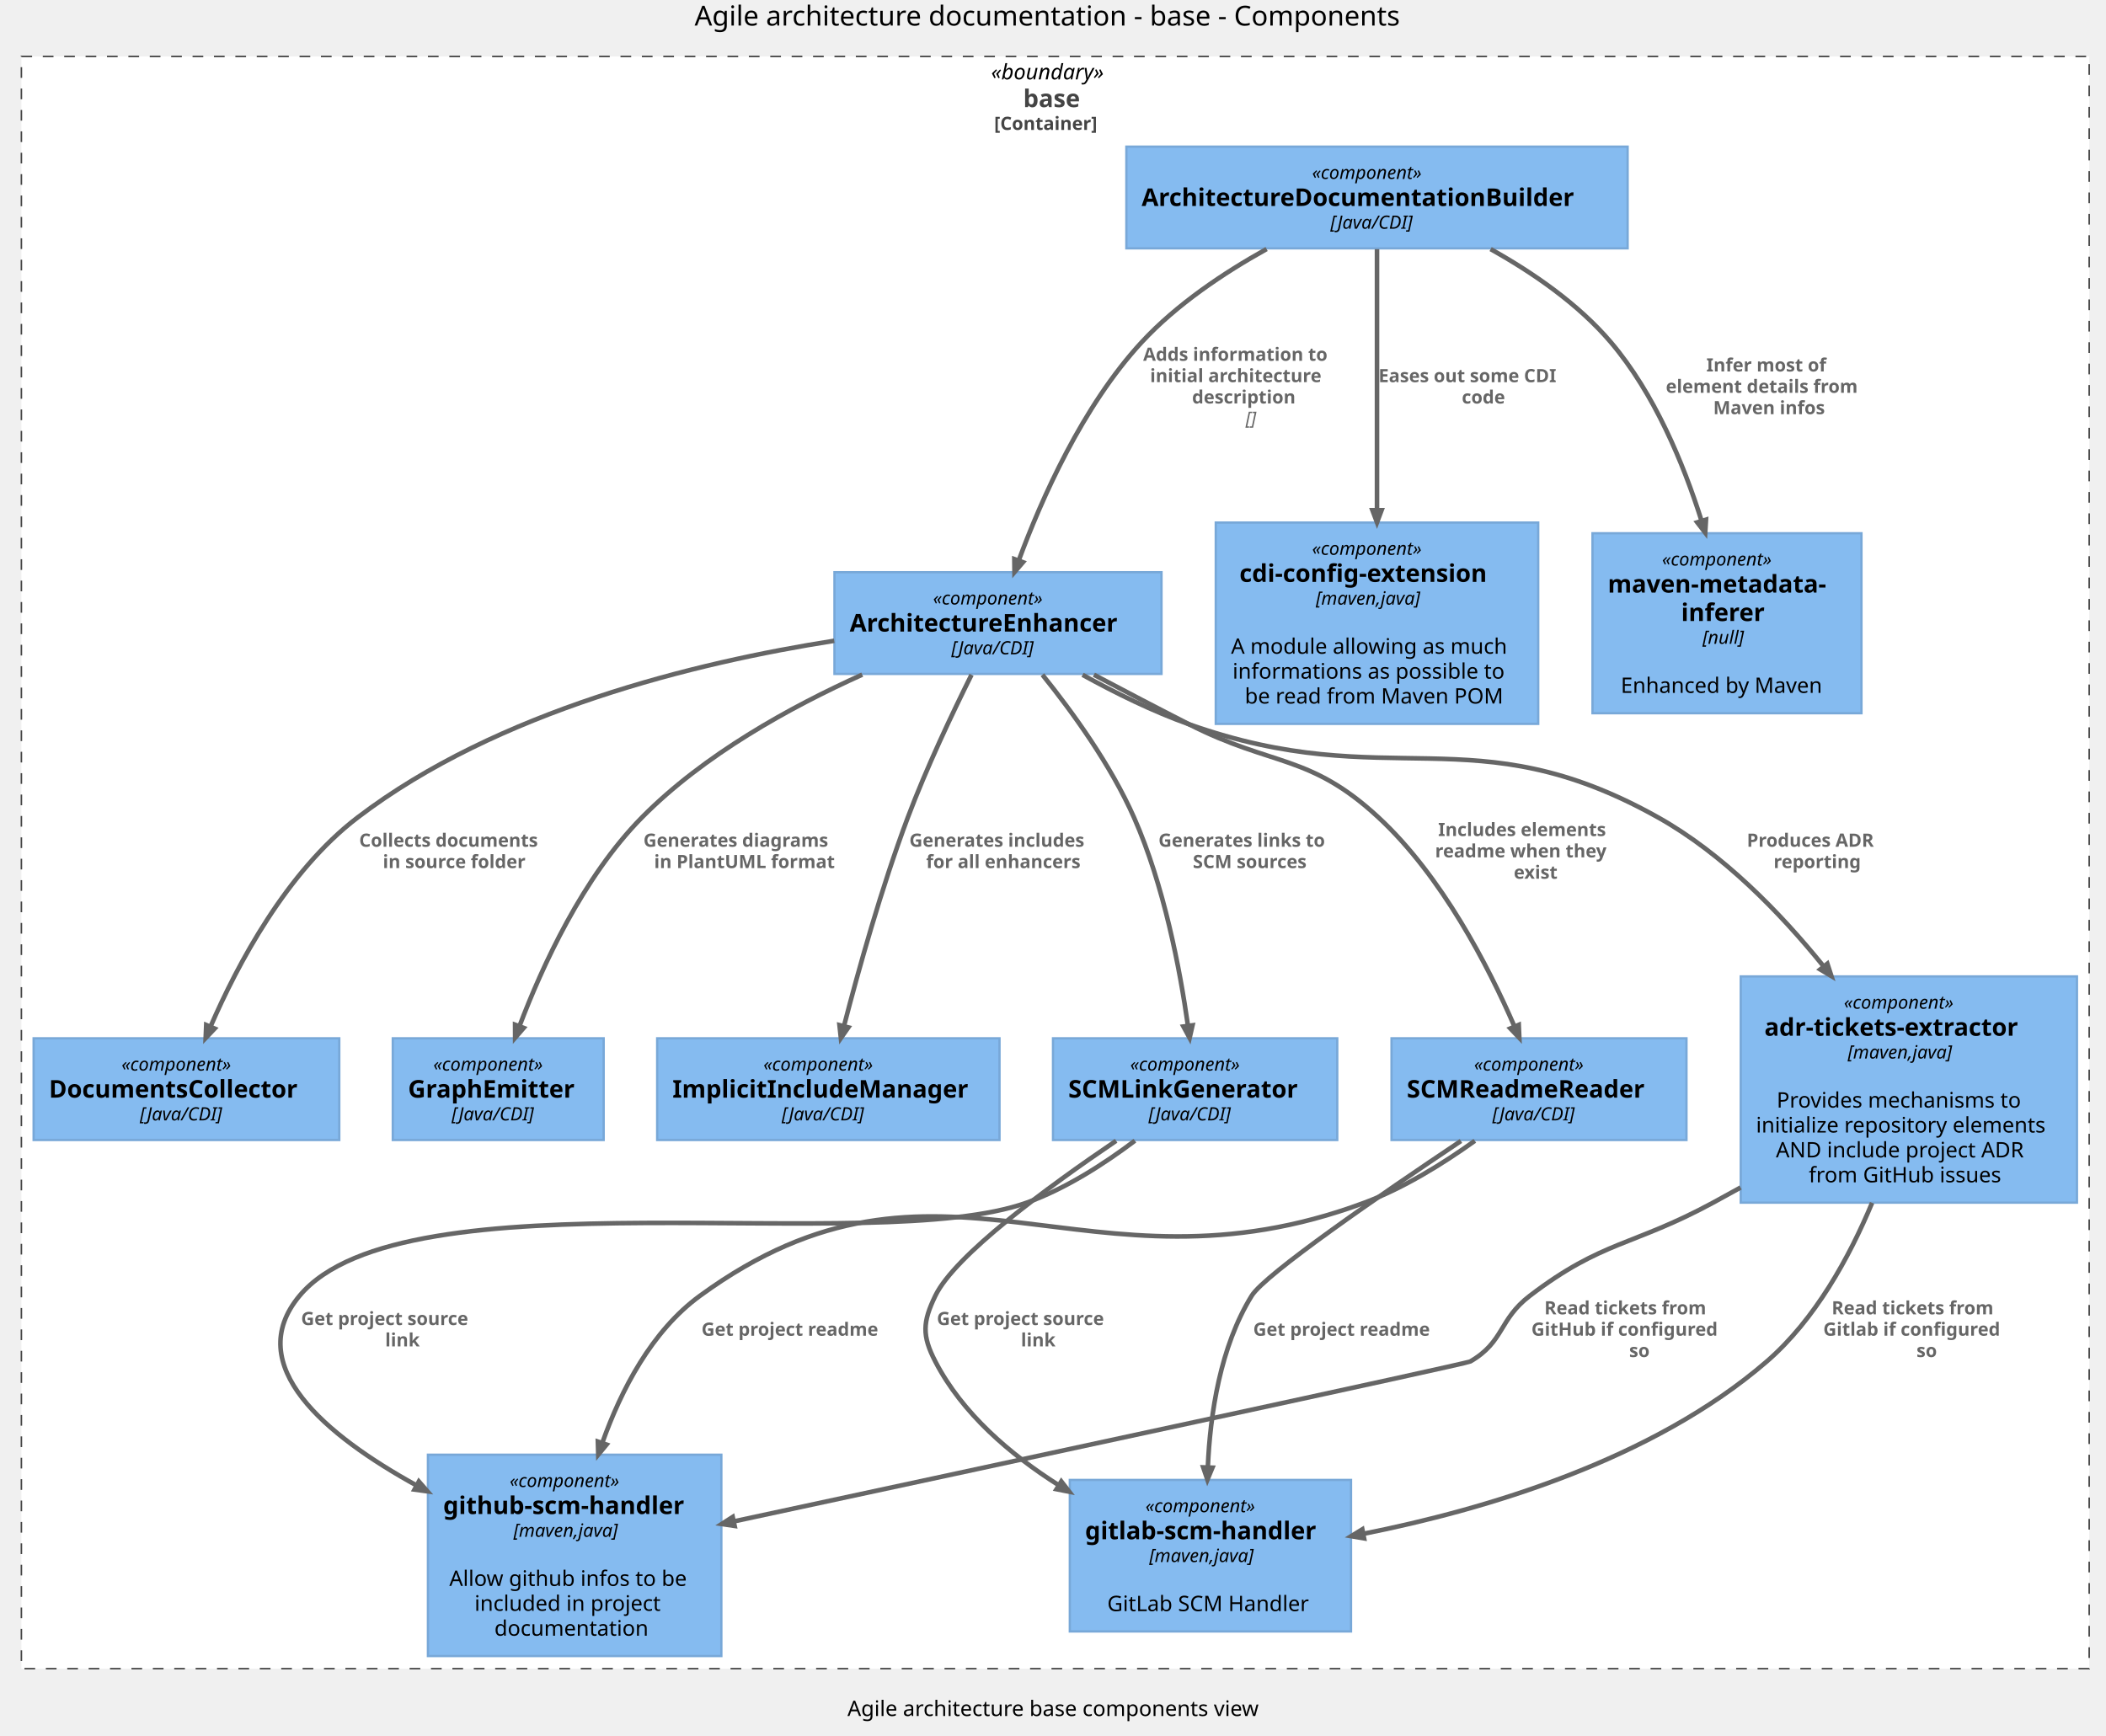
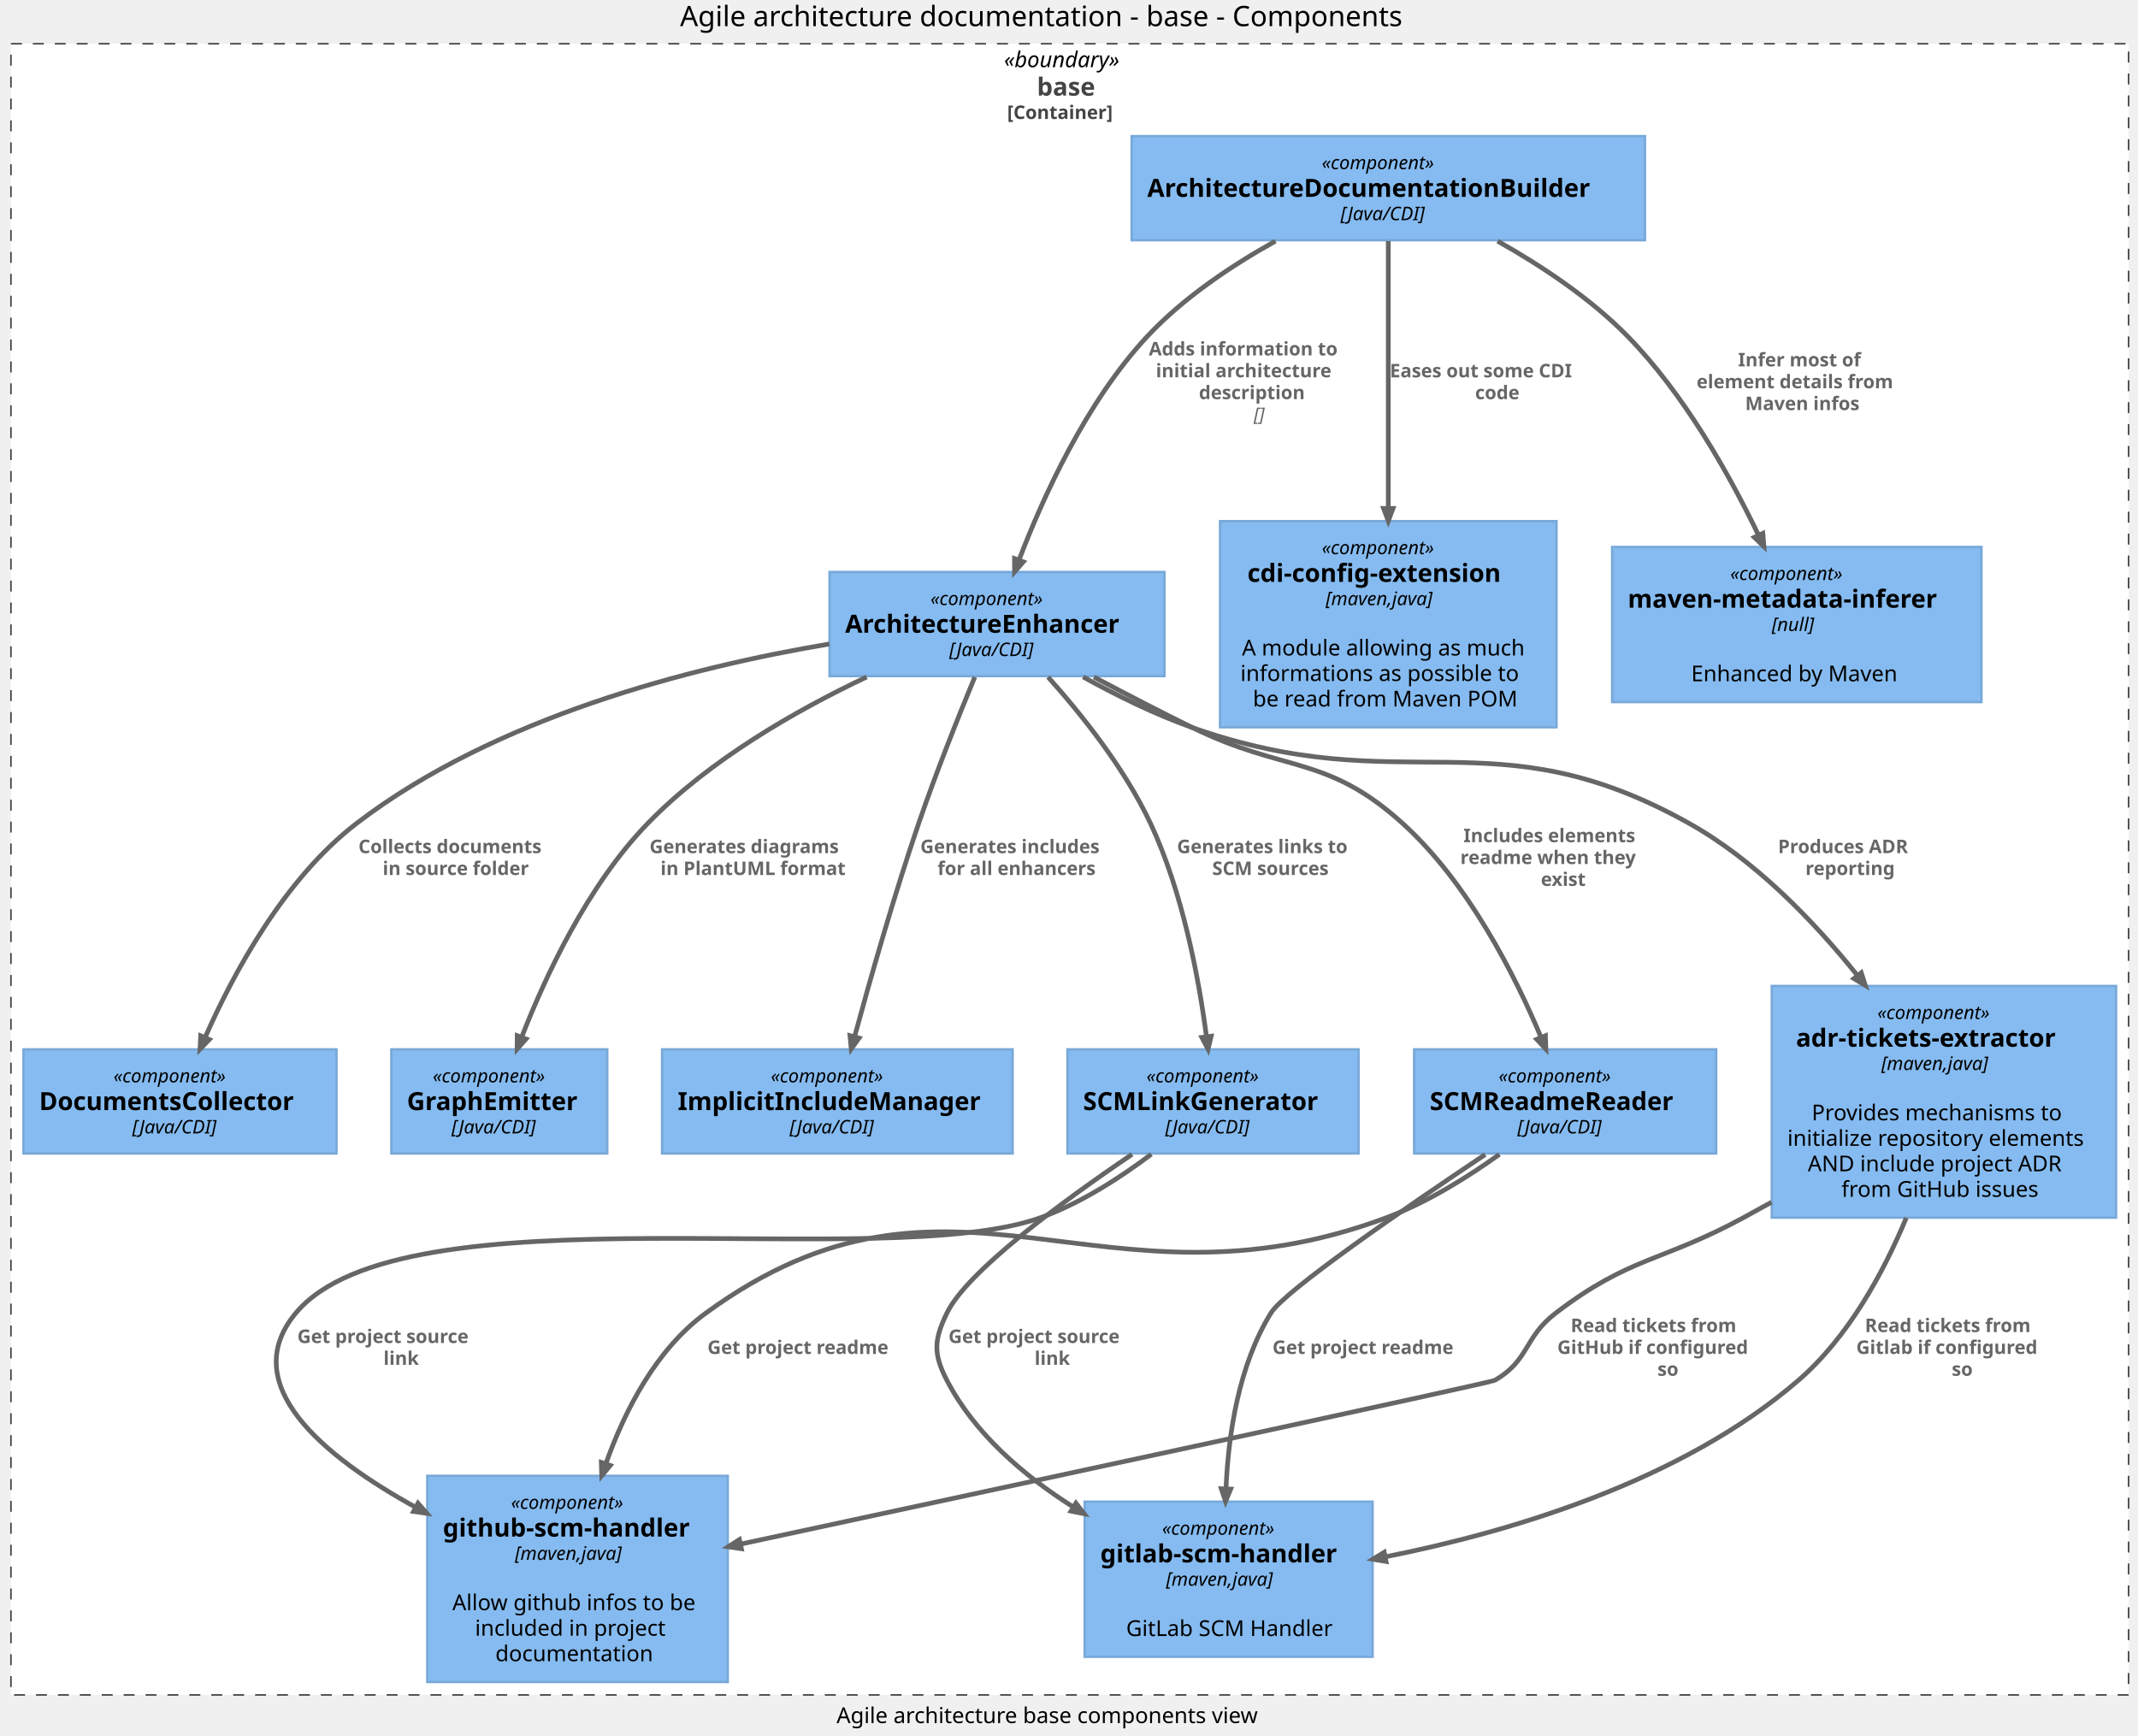
- <svg xmlns="http://www.w3.org/2000/svg" contentScriptType="application/ecmascript" contentStyleType="text/css" height="1136px" preserveAspectRatio="none" style="width:1378px;height:1136px;" version="1.1" viewBox="0 0 1378 1136" width="1378px" zoomAndPan="magnify">
+ <svg xmlns="http://www.w3.org/2000/svg" contentScriptType="application/ecmascript" contentStyleType="text/css" height="1109px" preserveAspectRatio="none" style="width:1366px;height:1109px;" version="1.1" viewBox="0 0 1366 1109" width="1366px" zoomAndPan="magnify">
  <defs>
-     <style type="text/css">
-       path:hover { stroke: #ADFF2F !important;}
-     </style>
+     <style type="text/css">path:hover { stroke: #ADFF2F !important;}</style>
  </defs>
  <g>
-     <text fill="#000000" font-family="sans-serif" font-size="18" lengthAdjust="spacingAndGlyphs" textLength="484" x="454.5" y="16.708">
-       Agile architecture documentation - base - Components
-     </text>
-     <rect fill="#FFFFFF" height="1055" style="stroke: #444444; stroke-width: 1.0; stroke-dasharray: 7.0,7.0;" width="1353" x="14" y="36.953" />
-     <text fill="#000000" font-family="sans-serif" font-size="14" font-style="italic" lengthAdjust="spacingAndGlyphs" textLength="84" x="648.5" y="51.948">
-       «boundary»
-     </text>
-     <text fill="#444444" font-family="sans-serif" font-size="16" font-weight="bold" lengthAdjust="spacingAndGlyphs" textLength="42" x="669.5" y="70.102">
-       base
-     </text>
-     <text fill="#444444" font-family="sans-serif" font-size="12" font-weight="bold" lengthAdjust="spacingAndGlyphs" textLength="80" x="650.5" y="85.014">
-       [Container]
-     </text>
-     <rect fill="#85BBF0" height="66.562" style="stroke: #78A8D8; stroke-width: 1.5;" width="328" x="737" y="95.953" />
-     <text fill="#000000" font-family="sans-serif" font-size="12" font-style="italic" lengthAdjust="spacingAndGlyphs" textLength="85" x="858.5" y="117.092">
-       «component»
-     </text>
-     <text fill="#000000" font-family="sans-serif" font-size="16" font-weight="bold" lengthAdjust="spacingAndGlyphs" textLength="308" x="747" y="134.773">
-       ArchitectureDocumentationBuilder
-     </text>
-     <text fill="#000000" font-family="sans-serif" font-size="12" font-style="italic" lengthAdjust="spacingAndGlyphs" textLength="61" x="870.5" y="149.685">
-       [Java/CDI]
-     </text>
-     <rect fill="#85BBF0" height="66.562" style="stroke: #78A8D8; stroke-width: 1.5;" width="214" x="546" y="374.453" />
-     <text fill="#000000" font-family="sans-serif" font-size="12" font-style="italic" lengthAdjust="spacingAndGlyphs" textLength="85" x="610.5" y="395.592">
-       «component»
-     </text>
-     <text fill="#000000" font-family="sans-serif" font-size="16" font-weight="bold" lengthAdjust="spacingAndGlyphs" textLength="194" x="556" y="413.273">
-       ArchitectureEnhancer
-     </text>
-     <text fill="#000000" font-family="sans-serif" font-size="12" font-style="italic" lengthAdjust="spacingAndGlyphs" textLength="61" x="622.5" y="428.185">
-       [Java/CDI]
-     </text>
-     <rect fill="#85BBF0" height="66.562" style="stroke: #78A8D8; stroke-width: 1.5;" width="200" x="22" y="679.453" />
-     <text fill="#000000" font-family="sans-serif" font-size="12" font-style="italic" lengthAdjust="spacingAndGlyphs" textLength="85" x="79.5" y="700.592">
-       «component»
-     </text>
-     <text fill="#000000" font-family="sans-serif" font-size="16" font-weight="bold" lengthAdjust="spacingAndGlyphs" textLength="180" x="32" y="718.273">
-       DocumentsCollector
-     </text>
-     <text fill="#000000" font-family="sans-serif" font-size="12" font-style="italic" lengthAdjust="spacingAndGlyphs" textLength="61" x="91.5" y="733.186">
-       [Java/CDI]
-     </text>
-     <rect fill="#85BBF0" height="66.562" style="stroke: #78A8D8; stroke-width: 1.5;" width="138" x="257" y="679.453" />
-     <text fill="#000000" font-family="sans-serif" font-size="12" font-style="italic" lengthAdjust="spacingAndGlyphs" textLength="85" x="283.5" y="700.592">
-       «component»
-     </text>
-     <text fill="#000000" font-family="sans-serif" font-size="16" font-weight="bold" lengthAdjust="spacingAndGlyphs" textLength="118" x="267" y="718.273">
-       GraphEmitter
-     </text>
-     <text fill="#000000" font-family="sans-serif" font-size="12" font-style="italic" lengthAdjust="spacingAndGlyphs" textLength="61" x="295.5" y="733.186">
-       [Java/CDI]
-     </text>
-     <rect fill="#85BBF0" height="66.562" style="stroke: #78A8D8; stroke-width: 1.5;" width="224" x="430" y="679.453" />
-     <text fill="#000000" font-family="sans-serif" font-size="12" font-style="italic" lengthAdjust="spacingAndGlyphs" textLength="85" x="499.5" y="700.592">
-       «component»
-     </text>
-     <text fill="#000000" font-family="sans-serif" font-size="16" font-weight="bold" lengthAdjust="spacingAndGlyphs" textLength="204" x="440" y="718.273">
-       ImplicitIncludeManager
-     </text>
-     <text fill="#000000" font-family="sans-serif" font-size="12" font-style="italic" lengthAdjust="spacingAndGlyphs" textLength="61" x="511.5" y="733.186">
-       [Java/CDI]
-     </text>
-     <rect fill="#85BBF0" height="66.562" style="stroke: #78A8D8; stroke-width: 1.5;" width="186" x="689" y="679.453" />
-     <text fill="#000000" font-family="sans-serif" font-size="12" font-style="italic" lengthAdjust="spacingAndGlyphs" textLength="85" x="739.5" y="700.592">
-       «component»
-     </text>
-     <text fill="#000000" font-family="sans-serif" font-size="16" font-weight="bold" lengthAdjust="spacingAndGlyphs" textLength="166" x="699" y="718.273">
-       SCMLinkGenerator
-     </text>
-     <text fill="#000000" font-family="sans-serif" font-size="12" font-style="italic" lengthAdjust="spacingAndGlyphs" textLength="61" x="751.5" y="733.186">
-       [Java/CDI]
-     </text>
-     <rect fill="#85BBF0" height="66.562" style="stroke: #78A8D8; stroke-width: 1.5;" width="193" x="910.5" y="679.453" />
-     <text fill="#000000" font-family="sans-serif" font-size="12" font-style="italic" lengthAdjust="spacingAndGlyphs" textLength="85" x="964.5" y="700.592">
-       «component»
-     </text>
-     <text fill="#000000" font-family="sans-serif" font-size="16" font-weight="bold" lengthAdjust="spacingAndGlyphs" textLength="173" x="920.5" y="718.273">
-       SCMReadmeReader
-     </text>
-     <text fill="#000000" font-family="sans-serif" font-size="12" font-style="italic" lengthAdjust="spacingAndGlyphs" textLength="61" x="976.5" y="733.186">
-       [Java/CDI]
-     </text>
-     <rect fill="#85BBF0" height="148.047" style="stroke: #78A8D8; stroke-width: 1.5;" width="220" x="1139" y="638.953" />
-     <text fill="#000000" font-family="sans-serif" font-size="12" font-style="italic" lengthAdjust="spacingAndGlyphs" textLength="85" x="1206.5" y="660.092">
-       «component»
-     </text>
-     <text fill="#000000" font-family="sans-serif" font-size="16" font-weight="bold" lengthAdjust="spacingAndGlyphs" textLength="189" x="1154.5" y="677.773">
-       adr-tickets-extractor
-     </text>
-     <text fill="#000000" font-family="sans-serif" font-size="12" font-style="italic" lengthAdjust="spacingAndGlyphs" textLength="80" x="1209" y="692.686">
-       [maven,java]
-     </text>
-     <text fill="#000000" font-family="sans-serif" font-size="14" lengthAdjust="spacingAndGlyphs" textLength="0" x="1251" y="708.511" />
-     <text fill="#000000" font-family="sans-serif" font-size="14" lengthAdjust="spacingAndGlyphs" textLength="169" x="1162.5" y="724.808">
-       Provides mechanisms to
-     </text>
-     <text fill="#000000" font-family="sans-serif" font-size="14" lengthAdjust="spacingAndGlyphs" textLength="196" x="1149" y="741.105">
-       initialize repository elements
-     </text>
-     <text fill="#000000" font-family="sans-serif" font-size="14" lengthAdjust="spacingAndGlyphs" textLength="170" x="1162" y="757.401">
-       AND include project ADR
-     </text>
-     <text fill="#000000" font-family="sans-serif" font-size="14" lengthAdjust="spacingAndGlyphs" textLength="131" x="1183.5" y="773.698">
-       from GitHub issues
-     </text>
-     <rect fill="#85BBF0" height="131.75" style="stroke: #78A8D8; stroke-width: 1.5;" width="211" x="795.5" y="341.953" />
-     <text fill="#000000" font-family="sans-serif" font-size="12" font-style="italic" lengthAdjust="spacingAndGlyphs" textLength="85" x="858.5" y="363.092">
-       «component»
-     </text>
-     <text fill="#000000" font-family="sans-serif" font-size="16" font-weight="bold" lengthAdjust="spacingAndGlyphs" textLength="180" x="811" y="380.773">
-       cdi-config-extension
-     </text>
-     <text fill="#000000" font-family="sans-serif" font-size="12" font-style="italic" lengthAdjust="spacingAndGlyphs" textLength="80" x="861" y="395.685">
-       [maven,java]
-     </text>
-     <text fill="#000000" font-family="sans-serif" font-size="14" lengthAdjust="spacingAndGlyphs" textLength="0" x="903" y="411.511" />
-     <text fill="#000000" font-family="sans-serif" font-size="14" lengthAdjust="spacingAndGlyphs" textLength="187" x="805.5" y="427.808">
-       A module allowing as much
-     </text>
-     <text fill="#000000" font-family="sans-serif" font-size="14" lengthAdjust="spacingAndGlyphs" textLength="185" x="806.5" y="444.104">
-       informations as possible to
-     </text>
-     <text fill="#000000" font-family="sans-serif" font-size="14" lengthAdjust="spacingAndGlyphs" textLength="173" x="814.5" y="460.401">
-       be read from Maven POM
-     </text>
-     <rect fill="#85BBF0" height="131.75" style="stroke: #78A8D8; stroke-width: 1.5;" width="192" x="280" y="951.953" />
-     <text fill="#000000" font-family="sans-serif" font-size="12" font-style="italic" lengthAdjust="spacingAndGlyphs" textLength="85" x="333.5" y="973.092">
-       «component»
-     </text>
-     <text fill="#000000" font-family="sans-serif" font-size="16" font-weight="bold" lengthAdjust="spacingAndGlyphs" textLength="172" x="290" y="990.773">
-       github-scm-handler
-     </text>
-     <text fill="#000000" font-family="sans-serif" font-size="12" font-style="italic" lengthAdjust="spacingAndGlyphs" textLength="80" x="336" y="1005.686">
-       [maven,java]
-     </text>
-     <text fill="#000000" font-family="sans-serif" font-size="14" lengthAdjust="spacingAndGlyphs" textLength="0" x="378" y="1021.511" />
-     <text fill="#000000" font-family="sans-serif" font-size="14" lengthAdjust="spacingAndGlyphs" textLength="160" x="294" y="1037.808">
-       Allow github infos to be
-     </text>
-     <text fill="#000000" font-family="sans-serif" font-size="14" lengthAdjust="spacingAndGlyphs" textLength="127" x="310.5" y="1054.104">
-       included in project
-     </text>
-     <text fill="#000000" font-family="sans-serif" font-size="14" lengthAdjust="spacingAndGlyphs" textLength="105" x="323.5" y="1070.401">
-       documentation
-     </text>
-     <rect fill="#85BBF0" height="99.156" style="stroke: #78A8D8; stroke-width: 1.5;" width="184" x="700" y="968.453" />
-     <text fill="#000000" font-family="sans-serif" font-size="12" font-style="italic" lengthAdjust="spacingAndGlyphs" textLength="85" x="749.5" y="989.592">
-       «component»
-     </text>
-     <text fill="#000000" font-family="sans-serif" font-size="16" font-weight="bold" lengthAdjust="spacingAndGlyphs" textLength="164" x="710" y="1007.273">
-       gitlab-scm-handler
-     </text>
-     <text fill="#000000" font-family="sans-serif" font-size="12" font-style="italic" lengthAdjust="spacingAndGlyphs" textLength="80" x="752" y="1022.186">
-       [maven,java]
-     </text>
-     <text fill="#000000" font-family="sans-serif" font-size="14" lengthAdjust="spacingAndGlyphs" textLength="0" x="794" y="1038.011" />
-     <text fill="#000000" font-family="sans-serif" font-size="14" lengthAdjust="spacingAndGlyphs" textLength="135" x="724.5" y="1054.308">
-       GitLab SCM Handler
-     </text>
-     <rect fill="#85BBF0" height="117.781" style="stroke: #78A8D8; stroke-width: 1.5;" width="176" x="1042" y="348.953" />
-     <text fill="#000000" font-family="sans-serif" font-size="12" font-style="italic" lengthAdjust="spacingAndGlyphs" textLength="85" x="1087.5" y="370.092">
-       «component»
-     </text>
-     <text fill="#000000" font-family="sans-serif" font-size="16" font-weight="bold" lengthAdjust="spacingAndGlyphs" textLength="156" x="1052" y="387.773">
-       maven-metadata-
-     </text>
-     <text fill="#000000" font-family="sans-serif" font-size="16" font-weight="bold" lengthAdjust="spacingAndGlyphs" textLength="60" x="1100" y="406.398">
-       inferer
-     </text>
-     <text fill="#000000" font-family="sans-serif" font-size="12" font-style="italic" lengthAdjust="spacingAndGlyphs" textLength="32" x="1114" y="421.31">
-       [null]
-     </text>
-     <text fill="#000000" font-family="sans-serif" font-size="14" lengthAdjust="spacingAndGlyphs" textLength="0" x="1132" y="437.136" />
-     <text fill="#000000" font-family="sans-serif" font-size="14" lengthAdjust="spacingAndGlyphs" textLength="139" x="1060.5" y="453.433">
-       Enhanced by Maven
-     </text>
-     <path d="M828.773,162.966 C800.718,178.568 769.896,199.196 747,223.953 C708.297,265.802 681.424,326.593 666.606,366.686 " fill="none" id="14-&gt;11" style="stroke: #666666; stroke-width: 3.0;" />
-     <polygon fill="#666666" points="663.804,374.417,669.351,367.918,663.71,365.873,663.804,374.417" style="stroke: #666666; stroke-width: 3.0;" />
-     <text fill="#666666" font-family="sans-serif" font-size="12" font-weight="bold" lengthAdjust="spacingAndGlyphs" textLength="140" x="748" y="236.092">
-       Adds information to
-     </text>
-     <text fill="#666666" font-family="sans-serif" font-size="12" font-weight="bold" lengthAdjust="spacingAndGlyphs" textLength="131" x="752.5" y="250.06">
-       initial architecture
-     </text>
-     <text fill="#666666" font-family="sans-serif" font-size="12" font-weight="bold" lengthAdjust="spacingAndGlyphs" textLength="80" x="780" y="264.029">
-       description
-     </text>
-     <text fill="#666666" font-family="sans-serif" font-size="12" font-style="italic" lengthAdjust="spacingAndGlyphs" textLength="10" x="815" y="277.998">
-       []
-     </text>
-     <path d="M901,163.047 C901,205.104 901,278.354 901,333.817 " fill="none" id="14-&gt;35" style="stroke: #666666; stroke-width: 3.0;" />
-     <polygon fill="#666666" points="901,341.866,904,333.866,898,333.866,901,341.866" style="stroke: #666666; stroke-width: 3.0;" />
-     <text fill="#666666" font-family="sans-serif" font-size="12" font-weight="bold" lengthAdjust="spacingAndGlyphs" textLength="139" x="902" y="250.092">
-       Eases out some CDI
-     </text>
-     <text fill="#666666" font-family="sans-serif" font-size="12" font-weight="bold" lengthAdjust="spacingAndGlyphs" textLength="34" x="956.5" y="264.06">
-       code
-     </text>
-     <path d="M975.342,163.014 C1002.93,178.398 1032.665,198.859 1054,223.953 C1082.529,257.509 1101.487,303.252 1113.334,340.734 " fill="none" id="14-&gt;37" style="stroke: #666666; stroke-width: 3.0;" />
-     <polygon fill="#666666" points="1115.755,348.599,1116.269,340.071,1110.535,341.836,1115.755,348.599" style="stroke: #666666; stroke-width: 3.0;" />
-     <text fill="#666666" font-family="sans-serif" font-size="12" font-weight="bold" lengthAdjust="spacingAndGlyphs" textLength="90" x="1116.5" y="243.092">
-       Infer most of
-     </text>
-     <text fill="#666666" font-family="sans-serif" font-size="12" font-weight="bold" lengthAdjust="spacingAndGlyphs" textLength="147" x="1090" y="257.06">
-       element details from
-     </text>
-     <text fill="#666666" font-family="sans-serif" font-size="12" font-weight="bold" lengthAdjust="spacingAndGlyphs" textLength="85" x="1121" y="271.029">
-       Maven infos
-     </text>
-     <path d="M545.863,419.315 C455.06,433.553 325.402,465.218 234,534.953 C187.505,570.427 155.346,631.194 137.786,671.716 " fill="none" id="11-&gt;12" style="stroke: #666666; stroke-width: 3.0;" />
-     <polygon fill="#666666" points="134.572,679.286,140.46,673.094,134.937,670.75,134.572,679.286" style="stroke: #666666; stroke-width: 3.0;" />
-     <text fill="#666666" font-family="sans-serif" font-size="12" font-weight="bold" lengthAdjust="spacingAndGlyphs" textLength="138" x="235" y="554.092">
-       Collects documents
-     </text>
-     <text fill="#666666" font-family="sans-serif" font-size="12" font-weight="bold" lengthAdjust="spacingAndGlyphs" textLength="111" x="250.5" y="568.061">
-       in source folder
-     </text>
-     <path d="M564.182,441.486 C516.951,462.725 460.451,493.965 420,534.953 C381.337,574.129 354.667,632.476 339.868,671.575 " fill="none" id="11-&gt;16" style="stroke: #666666; stroke-width: 3.0;" />
-     <polygon fill="#666666" points="337.066,679.127,342.662,672.67,337.036,670.583,337.066,679.127" style="stroke: #666666; stroke-width: 3.0;" />
-     <text fill="#666666" font-family="sans-serif" font-size="12" font-weight="bold" lengthAdjust="spacingAndGlyphs" textLength="145" x="421" y="554.092">
-       Generates diagrams
-     </text>
-     <text fill="#666666" font-family="sans-serif" font-size="12" font-weight="bold" lengthAdjust="spacingAndGlyphs" textLength="135" x="428" y="568.061">
-       in PlantUML format
-     </text>
-     <path d="M635.68,441.586 C623.09,466.847 606.19,502.524 594,534.953 C576.781,580.76 561.677,634.925 552.247,671.373 " fill="none" id="11-&gt;17" style="stroke: #666666; stroke-width: 3.0;" />
-     <polygon fill="#666666" points="550.207,679.328,555.1,672.324,549.289,670.833,550.207,679.328" style="stroke: #666666; stroke-width: 3.0;" />
-     <text fill="#666666" font-family="sans-serif" font-size="12" font-weight="bold" lengthAdjust="spacingAndGlyphs" textLength="138" x="595" y="554.092">
-       Generates includes
-     </text>
-     <text fill="#666666" font-family="sans-serif" font-size="12" font-weight="bold" lengthAdjust="spacingAndGlyphs" textLength="120" x="606" y="568.061">
-       for all enhancers
-     </text>
-     <path d="M682.086,441.575 C701.754,465.975 726.817,500.6 742,534.953 C761.581,579.258 772.042,634.153 777.292,671.173 " fill="none" id="11-&gt;13" style="stroke: #666666; stroke-width: 3.0;" />
-     <polygon fill="#666666" points="778.395,679.254,780.285,670.922,774.34,671.733,778.395,679.254" style="stroke: #666666; stroke-width: 3.0;" />
-     <text fill="#666666" font-family="sans-serif" font-size="12" font-weight="bold" lengthAdjust="spacingAndGlyphs" textLength="131" x="758" y="554.092">
-       Generates links to
-     </text>
-     <text fill="#666666" font-family="sans-serif" font-size="12" font-weight="bold" lengthAdjust="spacingAndGlyphs" textLength="90" x="780.5" y="568.061">
-       SCM sources
-     </text>
-     <path d="M715.767,441.543 C735.611,452.042 757.667,463.587 778,473.953 C832.717,501.85 856.957,493.2 902,534.953 C943.566,573.483 973.815,632.239 990.886,671.588 " fill="none" id="11-&gt;15" style="stroke: #666666; stroke-width: 3.0;" />
-     <polygon fill="#666666" points="994.125,679.188,993.749,670.652,988.229,673.004,994.125,679.188" style="stroke: #666666; stroke-width: 3.0;" />
-     <text fill="#666666" font-family="sans-serif" font-size="12" font-weight="bold" lengthAdjust="spacingAndGlyphs" textLength="129" x="941" y="547.092">
-       Includes elements
-     </text>
-     <text fill="#666666" font-family="sans-serif" font-size="12" font-weight="bold" lengthAdjust="spacingAndGlyphs" textLength="133" x="939" y="561.061">
-       readme when they
-     </text>
-     <text fill="#666666" font-family="sans-serif" font-size="12" font-weight="bold" lengthAdjust="spacingAndGlyphs" textLength="34" x="990.5" y="575.029">
-       exist
-     </text>
-     <path d="M708.36,441.611 C729.532,453.285 754.294,465.541 778,473.953 C909.103,520.472 963.674,466.893 1085,534.953 C1127.262,558.661 1164.729,597.131 1193.144,632.251 " fill="none" id="11-&gt;31" style="stroke: #666666; stroke-width: 3.0;" />
-     <polygon fill="#666666" points="1198.343,638.766,1195.698,630.642,1191.008,634.385,1198.343,638.766" style="stroke: #666666; stroke-width: 3.0;" />
-     <text fill="#666666" font-family="sans-serif" font-size="12" font-weight="bold" lengthAdjust="spacingAndGlyphs" textLength="98" x="1143" y="554.092">
-       Produces ADR
-     </text>
-     <text fill="#666666" font-family="sans-serif" font-size="12" font-weight="bold" lengthAdjust="spacingAndGlyphs" textLength="67" x="1160.5" y="568.061">
-       reporting
-     </text>
-     <path d="M742.595,746.462 C722.711,761.464 697.45,777.804 672,786.953 C571.645,823.031 264.352,766.096 196,847.953 C157.943,893.529 213.365,939.417 272.465,972.011 " fill="none" id="13-&gt;25" style="stroke: #666666; stroke-width: 3.0;" />
-     <polygon fill="#666666" points="279.685,975.919,274.077,969.472,271.221,974.749,279.685,975.919" style="stroke: #666666; stroke-width: 3.0;" />
-     <text fill="#666666" font-family="sans-serif" font-size="12" font-weight="bold" lengthAdjust="spacingAndGlyphs" textLength="131" x="197" y="867.092">
-       Get project source
-     </text>
-     <text fill="#666666" font-family="sans-serif" font-size="12" font-weight="bold" lengthAdjust="spacingAndGlyphs" textLength="25" x="252" y="881.061">
-       link
-     </text>
-     <path d="M730.297,746.54 C685.113,777.141 624.782,821.481 612,847.953 C603.69,865.163 603.206,873.986 612,890.953 C629.589,924.889 660.878,951.684 692.49,971.741 " fill="none" id="13-&gt;28" style="stroke: #666666; stroke-width: 3.0;" />
-     <polygon fill="#666666" points="699.662,976.177,694.436,969.417,691.28,974.52,699.662,976.177" style="stroke: #666666; stroke-width: 3.0;" />
-     <text fill="#666666" font-family="sans-serif" font-size="12" font-weight="bold" lengthAdjust="spacingAndGlyphs" textLength="131" x="613" y="867.092">
-       Get project source
-     </text>
-     <text fill="#666666" font-family="sans-serif" font-size="12" font-weight="bold" lengthAdjust="spacingAndGlyphs" textLength="25" x="668" y="881.061">
-       link
-     </text>
-     <path d="M965.013,746.547 C944.451,761.282 918.64,777.374 893,786.953 C710.121,855.276 615.708,732.883 458,847.953 C426.377,871.027 406.411,909.586 394.109,944.154 " fill="none" id="15-&gt;25" style="stroke: #666666; stroke-width: 3.0;" />
-     <polygon fill="#666666" points="391.447,951.92,396.879,945.325,391.203,943.38,391.447,951.92" style="stroke: #666666; stroke-width: 3.0;" />
-     <text fill="#666666" font-family="sans-serif" font-size="12" font-weight="bold" lengthAdjust="spacingAndGlyphs" textLength="137" x="459" y="874.092">
-       Get project readme
-     </text>
-     <path d="M955.922,746.653 C903.286,781.842 827.703,833.846 819,847.953 C798.373,881.388 791.811,925.313 790.308,960.138 " fill="none" id="15-&gt;28" style="stroke: #666666; stroke-width: 3.0;" />
-     <polygon fill="#666666" points="790.039,968.328,793.3,960.431,787.303,960.234,790.039,968.328" style="stroke: #666666; stroke-width: 3.0;" />
-     <text fill="#666666" font-family="sans-serif" font-size="12" font-weight="bold" lengthAdjust="spacingAndGlyphs" textLength="137" x="820" y="874.092">
-       Get project readme
-     </text>
-     <path d="M1138.897,777.109 C1132.86,780.47 1126.866,783.77 1121,786.953 C1068.416,815.491 1048.548,811.64 1001,847.953 C980.495,863.613 984.342,878.049 962,890.953 C959.366,892.475 647.795,959.561 480.107,995.598 " fill="none" id="31-&gt;25" style="stroke: #666666; stroke-width: 3.0;" />
-     <polygon fill="#666666" points="472.232,997.29,480.684,998.542,479.423,992.676,472.232,997.29" style="stroke: #666666; stroke-width: 3.0;" />
-     <text fill="#666666" font-family="sans-serif" font-size="12" font-weight="bold" lengthAdjust="spacingAndGlyphs" textLength="124" x="1010.5" y="860.092">
-       Read tickets from
-     </text>
-     <text fill="#666666" font-family="sans-serif" font-size="12" font-weight="bold" lengthAdjust="spacingAndGlyphs" textLength="141" x="1002" y="874.061">
-       GitHub if configured
-     </text>
-     <text fill="#666666" font-family="sans-serif" font-size="12" font-weight="bold" lengthAdjust="spacingAndGlyphs" textLength="17" x="1066" y="888.029">
-       so
-     </text>
-     <path d="M1224.953,787.127 C1210.074,822.78 1187.661,863.601 1156,890.953 C1081.205,955.57 971.572,987.898 892.186,1003.688 " fill="none" id="31-&gt;28" style="stroke: #666666; stroke-width: 3.0;" />
-     <polygon fill="#666666" points="884.117,1005.257,892.542,1006.675,891.397,1000.785,884.117,1005.257" style="stroke: #666666; stroke-width: 3.0;" />
-     <text fill="#666666" font-family="sans-serif" font-size="12" font-weight="bold" lengthAdjust="spacingAndGlyphs" textLength="124" x="1198.5" y="860.092">
-       Read tickets from
-     </text>
-     <text fill="#666666" font-family="sans-serif" font-size="12" font-weight="bold" lengthAdjust="spacingAndGlyphs" textLength="135" x="1193" y="874.061">
-       Gitlab if configured
-     </text>
-     <text fill="#666666" font-family="sans-serif" font-size="12" font-weight="bold" lengthAdjust="spacingAndGlyphs" textLength="17" x="1254" y="888.029">
-       so
-     </text>
-     <text fill="#000000" font-family="sans-serif" font-size="14" lengthAdjust="spacingAndGlyphs" textLength="284" x="554.5" y="1122.948">
-       Agile architecture base components view
-     </text>
+     <text fill="#000000" font-family="sans-serif" font-size="18" lengthAdjust="spacing" textLength="484" x="434.5" y="16.708">Agile architecture documentation - base - Components</text>
+     <rect fill="#FFFFFF" height="1055" style="stroke:#444444;stroke-width:1.0;stroke-dasharray:7.0,7.0;" width="1353" x="7" y="27.953" />
+     <text fill="#000000" font-family="sans-serif" font-size="14" font-style="italic" lengthAdjust="spacing" textLength="84" x="641.5" y="42.948">«boundary»</text>
+     <text fill="#444444" font-family="sans-serif" font-size="16" font-weight="bold" lengthAdjust="spacing" textLength="42" x="662.5" y="61.102">base</text>
+     <text fill="#444444" font-family="sans-serif" font-size="12" font-weight="bold" lengthAdjust="spacing" textLength="80" x="643.5" y="76.014">[Container]</text>
+     <rect fill="#85BBF0" height="66.562" style="stroke:#78A8D8;stroke-width:1.5;" width="328" x="723" y="86.953" />
+     <text fill="#000000" font-family="sans-serif" font-size="12" font-style="italic" lengthAdjust="spacing" textLength="85" x="844.5" y="108.092">«component»</text>
+     <text fill="#000000" font-family="sans-serif" font-size="16" font-weight="bold" lengthAdjust="spacing" textLength="308" x="733" y="125.773">ArchitectureDocumentationBuilder</text>
+     <text fill="#000000" font-family="sans-serif" font-size="12" font-style="italic" lengthAdjust="spacing" textLength="61" x="856.5" y="140.685">[Java/CDI]</text>
+     <rect fill="#85BBF0" height="66.562" style="stroke:#78A8D8;stroke-width:1.5;" width="214" x="530" y="365.453" />
+     <text fill="#000000" font-family="sans-serif" font-size="12" font-style="italic" lengthAdjust="spacing" textLength="85" x="594.5" y="386.592">«component»</text>
+     <text fill="#000000" font-family="sans-serif" font-size="16" font-weight="bold" lengthAdjust="spacing" textLength="194" x="540" y="404.273">ArchitectureEnhancer</text>
+     <text fill="#000000" font-family="sans-serif" font-size="12" font-style="italic" lengthAdjust="spacing" textLength="61" x="606.5" y="419.185">[Java/CDI]</text>
+     <rect fill="#85BBF0" height="66.562" style="stroke:#78A8D8;stroke-width:1.5;" width="200" x="15" y="670.453" />
+     <text fill="#000000" font-family="sans-serif" font-size="12" font-style="italic" lengthAdjust="spacing" textLength="85" x="72.5" y="691.592">«component»</text>
+     <text fill="#000000" font-family="sans-serif" font-size="16" font-weight="bold" lengthAdjust="spacing" textLength="180" x="25" y="709.273">DocumentsCollector</text>
+     <text fill="#000000" font-family="sans-serif" font-size="12" font-style="italic" lengthAdjust="spacing" textLength="61" x="84.5" y="724.186">[Java/CDI]</text>
+     <rect fill="#85BBF0" height="66.562" style="stroke:#78A8D8;stroke-width:1.5;" width="138" x="250" y="670.453" />
+     <text fill="#000000" font-family="sans-serif" font-size="12" font-style="italic" lengthAdjust="spacing" textLength="85" x="276.5" y="691.592">«component»</text>
+     <text fill="#000000" font-family="sans-serif" font-size="16" font-weight="bold" lengthAdjust="spacing" textLength="118" x="260" y="709.273">GraphEmitter</text>
+     <text fill="#000000" font-family="sans-serif" font-size="12" font-style="italic" lengthAdjust="spacing" textLength="61" x="288.5" y="724.186">[Java/CDI]</text>
+     <rect fill="#85BBF0" height="66.562" style="stroke:#78A8D8;stroke-width:1.5;" width="224" x="423" y="670.453" />
+     <text fill="#000000" font-family="sans-serif" font-size="12" font-style="italic" lengthAdjust="spacing" textLength="85" x="492.5" y="691.592">«component»</text>
+     <text fill="#000000" font-family="sans-serif" font-size="16" font-weight="bold" lengthAdjust="spacing" textLength="204" x="433" y="709.273">ImplicitIncludeManager</text>
+     <text fill="#000000" font-family="sans-serif" font-size="12" font-style="italic" lengthAdjust="spacing" textLength="61" x="504.5" y="724.186">[Java/CDI]</text>
+     <rect fill="#85BBF0" height="66.562" style="stroke:#78A8D8;stroke-width:1.5;" width="186" x="682" y="670.453" />
+     <text fill="#000000" font-family="sans-serif" font-size="12" font-style="italic" lengthAdjust="spacing" textLength="85" x="732.5" y="691.592">«component»</text>
+     <text fill="#000000" font-family="sans-serif" font-size="16" font-weight="bold" lengthAdjust="spacing" textLength="166" x="692" y="709.273">SCMLinkGenerator</text>
+     <text fill="#000000" font-family="sans-serif" font-size="12" font-style="italic" lengthAdjust="spacing" textLength="61" x="744.5" y="724.186">[Java/CDI]</text>
+     <rect fill="#85BBF0" height="66.562" style="stroke:#78A8D8;stroke-width:1.5;" width="193" x="903.5" y="670.453" />
+     <text fill="#000000" font-family="sans-serif" font-size="12" font-style="italic" lengthAdjust="spacing" textLength="85" x="957.5" y="691.592">«component»</text>
+     <text fill="#000000" font-family="sans-serif" font-size="16" font-weight="bold" lengthAdjust="spacing" textLength="173" x="913.5" y="709.273">SCMReadmeReader</text>
+     <text fill="#000000" font-family="sans-serif" font-size="12" font-style="italic" lengthAdjust="spacing" textLength="61" x="969.5" y="724.186">[Java/CDI]</text>
+     <rect fill="#85BBF0" height="148.047" style="stroke:#78A8D8;stroke-width:1.5;" width="220" x="1132" y="629.953" />
+     <text fill="#000000" font-family="sans-serif" font-size="12" font-style="italic" lengthAdjust="spacing" textLength="85" x="1199.5" y="651.092">«component»</text>
+     <text fill="#000000" font-family="sans-serif" font-size="16" font-weight="bold" lengthAdjust="spacing" textLength="189" x="1147.5" y="668.773">adr-tickets-extractor</text>
+     <text fill="#000000" font-family="sans-serif" font-size="12" font-style="italic" lengthAdjust="spacing" textLength="80" x="1202" y="683.686">[maven,java]</text>
+     <text fill="#000000" font-family="sans-serif" font-size="14" lengthAdjust="spacing" textLength="0" x="1244" y="699.511" />
+     <text fill="#000000" font-family="sans-serif" font-size="14" lengthAdjust="spacing" textLength="169" x="1157.5" y="715.808">Provides mechanisms to</text>
+     <text fill="#000000" font-family="sans-serif" font-size="14" lengthAdjust="spacing" textLength="196" x="1142" y="732.105">initialize repository elements</text>
+     <text fill="#000000" font-family="sans-serif" font-size="14" lengthAdjust="spacing" textLength="170" x="1155" y="748.401">AND include project ADR</text>
+     <text fill="#000000" font-family="sans-serif" font-size="14" lengthAdjust="spacing" textLength="131" x="1176.5" y="764.698">from GitHub issues</text>
+     <rect fill="#85BBF0" height="131.75" style="stroke:#78A8D8;stroke-width:1.5;" width="215" x="779.5" y="332.953" />
+     <text fill="#000000" font-family="sans-serif" font-size="12" font-style="italic" lengthAdjust="spacing" textLength="85" x="844.5" y="354.092">«component»</text>
+     <text fill="#000000" font-family="sans-serif" font-size="16" font-weight="bold" lengthAdjust="spacing" textLength="180" x="797" y="371.773">cdi-config-extension</text>
+     <text fill="#000000" font-family="sans-serif" font-size="12" font-style="italic" lengthAdjust="spacing" textLength="80" x="847" y="386.685">[maven,java]</text>
+     <text fill="#000000" font-family="sans-serif" font-size="14" lengthAdjust="spacing" textLength="0" x="889" y="402.511" />
+     <text fill="#000000" font-family="sans-serif" font-size="14" lengthAdjust="spacing" textLength="187" x="793.5" y="418.808">A module allowing as much</text>
+     <text fill="#000000" font-family="sans-serif" font-size="14" lengthAdjust="spacing" textLength="185" x="792.5" y="435.104">informations as possible to</text>
+     <text fill="#000000" font-family="sans-serif" font-size="14" lengthAdjust="spacing" textLength="173" x="800.5" y="451.401">be read from Maven POM</text>
+     <rect fill="#85BBF0" height="131.75" style="stroke:#78A8D8;stroke-width:1.5;" width="192" x="273" y="942.953" />
+     <text fill="#000000" font-family="sans-serif" font-size="12" font-style="italic" lengthAdjust="spacing" textLength="85" x="326.5" y="964.092">«component»</text>
+     <text fill="#000000" font-family="sans-serif" font-size="16" font-weight="bold" lengthAdjust="spacing" textLength="172" x="283" y="981.773">github-scm-handler</text>
+     <text fill="#000000" font-family="sans-serif" font-size="12" font-style="italic" lengthAdjust="spacing" textLength="80" x="329" y="996.686">[maven,java]</text>
+     <text fill="#000000" font-family="sans-serif" font-size="14" lengthAdjust="spacing" textLength="0" x="371" y="1012.511" />
+     <text fill="#000000" font-family="sans-serif" font-size="14" lengthAdjust="spacing" textLength="160" x="289" y="1028.808">Allow github infos to be</text>
+     <text fill="#000000" font-family="sans-serif" font-size="14" lengthAdjust="spacing" textLength="127" x="303.5" y="1045.104">included in project</text>
+     <text fill="#000000" font-family="sans-serif" font-size="14" lengthAdjust="spacing" textLength="105" x="316.5" y="1061.401">documentation</text>
+     <rect fill="#85BBF0" height="99.156" style="stroke:#78A8D8;stroke-width:1.5;" width="184" x="693" y="959.453" />
+     <text fill="#000000" font-family="sans-serif" font-size="12" font-style="italic" lengthAdjust="spacing" textLength="85" x="742.5" y="980.592">«component»</text>
+     <text fill="#000000" font-family="sans-serif" font-size="16" font-weight="bold" lengthAdjust="spacing" textLength="164" x="703" y="998.273">gitlab-scm-handler</text>
+     <text fill="#000000" font-family="sans-serif" font-size="12" font-style="italic" lengthAdjust="spacing" textLength="80" x="745" y="1013.186">[maven,java]</text>
+     <text fill="#000000" font-family="sans-serif" font-size="14" lengthAdjust="spacing" textLength="0" x="787" y="1029.011" />
+     <text fill="#000000" font-family="sans-serif" font-size="14" lengthAdjust="spacing" textLength="135" x="719.5" y="1045.308">GitLab SCM Handler</text>
+     <rect fill="#85BBF0" height="99.156" style="stroke:#78A8D8;stroke-width:1.5;" width="236" x="1030" y="349.453" />
+     <text fill="#000000" font-family="sans-serif" font-size="12" font-style="italic" lengthAdjust="spacing" textLength="85" x="1105.5" y="370.592">«component»</text>
+     <text fill="#000000" font-family="sans-serif" font-size="16" font-weight="bold" lengthAdjust="spacing" textLength="216" x="1040" y="388.273">maven-metadata-inferer</text>
+     <text fill="#000000" font-family="sans-serif" font-size="12" font-style="italic" lengthAdjust="spacing" textLength="32" x="1132" y="403.185">[null]</text>
+     <text fill="#000000" font-family="sans-serif" font-size="14" lengthAdjust="spacing" textLength="0" x="1150" y="419.011" />
+     <text fill="#000000" font-family="sans-serif" font-size="14" lengthAdjust="spacing" textLength="139" x="1080.5" y="435.308">Enhanced by Maven</text>
+     <path d="M814.88,154.065 C786.841,169.682 756.002,190.295 733,214.953 C693.945,256.821 666.386,317.607 651.099,357.694 " fill="none" id="16-to-14" style="stroke:#666666;stroke-width:3.0;" />
+     <polygon fill="#666666" points="648.206,365.424,653.82,358.983,648.201,356.88,648.206,365.424" style="stroke:#666666;stroke-width:3.0;" />
+     <text fill="#666666" font-family="sans-serif" font-size="12" font-weight="bold" lengthAdjust="spacing" textLength="140" x="734" y="227.092">Adds information to</text>
+     <text fill="#666666" font-family="sans-serif" font-size="12" font-weight="bold" lengthAdjust="spacing" textLength="131" x="738.5" y="241.06">initial architecture</text>
+     <text fill="#666666" font-family="sans-serif" font-size="12" font-weight="bold" lengthAdjust="spacing" textLength="80" x="766" y="255.029">description</text>
+     <text fill="#666666" font-family="sans-serif" font-size="12" font-style="italic" lengthAdjust="spacing" textLength="10" x="801" y="268.998">[]</text>
+     <path d="M887,154.047 C887,196.104 887,269.354 887,324.817 " fill="none" id="16-to-35" style="stroke:#666666;stroke-width:3.0;" />
+     <polygon fill="#666666" points="887,332.866,890,324.866,884,324.866,887,332.866" style="stroke:#666666;stroke-width:3.0;" />
+     <text fill="#666666" font-family="sans-serif" font-size="12" font-weight="bold" lengthAdjust="spacing" textLength="139" x="888" y="241.092">Eases out some CDI</text>
+     <text fill="#666666" font-family="sans-serif" font-size="12" font-weight="bold" lengthAdjust="spacing" textLength="34" x="942.5" y="255.06">code</text>
+     <path d="M956.875,154.077 C984.941,169.877 1016.209,190.62 1040,214.953 C1075.929,251.701 1104.638,302.666 1123.398,341.642 " fill="none" id="16-to-37" style="stroke:#666666;stroke-width:3.0;" />
+     <polygon fill="#666666" points="1127.016,349.269,1126.298,340.755,1120.877,343.327,1127.016,349.269" style="stroke:#666666;stroke-width:3.0;" />
+     <text fill="#666666" font-family="sans-serif" font-size="12" font-weight="bold" lengthAdjust="spacing" textLength="90" x="1110.5" y="234.092">Infer most of</text>
+     <text fill="#666666" font-family="sans-serif" font-size="12" font-weight="bold" lengthAdjust="spacing" textLength="147" x="1084" y="248.06">element details from</text>
+     <text fill="#666666" font-family="sans-serif" font-size="12" font-weight="bold" lengthAdjust="spacing" textLength="85" x="1115" y="262.029">Maven infos</text>
+     <path d="M529.818,411.46 C441.352,426.335 316.426,458.295 228,525.953 C181.436,561.581 148.903,622.31 131.072,662.781 " fill="none" id="14-to-12" style="stroke:#666666;stroke-width:3.0;" />
+     <polygon fill="#666666" points="127.808,670.341,133.733,664.186,128.225,661.807,127.808,670.341" style="stroke:#666666;stroke-width:3.0;" />
+     <text fill="#666666" font-family="sans-serif" font-size="12" font-weight="bold" lengthAdjust="spacing" textLength="138" x="229" y="545.092">Collects documents</text>
+     <text fill="#666666" font-family="sans-serif" font-size="12" font-weight="bold" lengthAdjust="spacing" textLength="111" x="244.5" y="559.061">in source folder</text>
+     <path d="M553.712,432.558 C508.214,454.074 453.302,485.557 414,525.953 C375.528,565.496 348.436,623.758 333.283,662.738 " fill="none" id="14-to-13" style="stroke:#666666;stroke-width:3.0;" />
+     <polygon fill="#666666" points="330.412,670.266,336.066,663.86,330.46,661.722,330.412,670.266" style="stroke:#666666;stroke-width:3.0;" />
+     <text fill="#666666" font-family="sans-serif" font-size="12" font-weight="bold" lengthAdjust="spacing" textLength="145" x="415" y="545.092">Generates diagrams</text>
+     <text fill="#666666" font-family="sans-serif" font-size="12" font-weight="bold" lengthAdjust="spacing" textLength="135" x="422" y="559.061">in PlantUML format</text>
+     <path d="M622.786,432.602 C612.285,458.022 597.969,493.892 587,525.953 C571.207,572.113 555.89,625.996 546.02,662.285 " fill="none" id="14-to-17" style="stroke:#666666;stroke-width:3.0;" />
+     <polygon fill="#666666" points="543.876,670.205,548.862,663.267,543.071,661.699,543.876,670.205" style="stroke:#666666;stroke-width:3.0;" />
+     <text fill="#666666" font-family="sans-serif" font-size="12" font-weight="bold" lengthAdjust="spacing" textLength="138" x="588" y="545.092">Generates includes</text>
+     <text fill="#666666" font-family="sans-serif" font-size="12" font-weight="bold" lengthAdjust="spacing" textLength="120" x="599" y="559.061">for all enhancers</text>
+     <path d="M669.62,432.592 C691.262,456.732 718.601,491.041 735,525.953 C755.657,569.93 765.92,625.116 770.829,662.287 " fill="none" id="14-to-15" style="stroke:#666666;stroke-width:3.0;" />
+     <polygon fill="#666666" points="771.853,670.399,773.827,662.087,767.875,662.838,771.853,670.399" style="stroke:#666666;stroke-width:3.0;" />
+     <text fill="#666666" font-family="sans-serif" font-size="12" font-weight="bold" lengthAdjust="spacing" textLength="131" x="752" y="545.092">Generates links to</text>
+     <text fill="#666666" font-family="sans-serif" font-size="12" font-weight="bold" lengthAdjust="spacing" textLength="90" x="774.5" y="559.061">SCM sources</text>
+     <path d="M698.941,432.576 C718.941,443.185 741.294,454.785 762,464.953 C820.736,493.798 847.44,482.092 896,525.953 C938.081,563.963 967.91,623.104 984.534,662.662 " fill="none" id="14-to-11" style="stroke:#666666;stroke-width:3.0;" />
+     <polygon fill="#666666" points="987.682,670.3,987.407,661.76,981.86,664.047,987.682,670.3" style="stroke:#666666;stroke-width:3.0;" />
+     <text fill="#666666" font-family="sans-serif" font-size="12" font-weight="bold" lengthAdjust="spacing" textLength="129" x="935" y="538.092">Includes elements</text>
+     <text fill="#666666" font-family="sans-serif" font-size="12" font-weight="bold" lengthAdjust="spacing" textLength="133" x="933" y="552.061">readme when they</text>
+     <text fill="#666666" font-family="sans-serif" font-size="12" font-weight="bold" lengthAdjust="spacing" textLength="34" x="984.5" y="566.029">exist</text>
+     <path d="M692.024,432.518 C713.26,444.252 738.153,456.572 762,464.953 C897.358,512.522 953.765,455.946 1079,525.953 C1121.18,549.532 1158.435,587.989 1186.643,623.134 " fill="none" id="14-to-31" style="stroke:#666666;stroke-width:3.0;" />
+     <polygon fill="#666666" points="1191.804,629.654,1189.191,621.519,1184.486,625.243,1191.804,629.654" style="stroke:#666666;stroke-width:3.0;" />
+     <text fill="#666666" font-family="sans-serif" font-size="12" font-weight="bold" lengthAdjust="spacing" textLength="98" x="1136" y="545.092">Produces ADR</text>
+     <text fill="#666666" font-family="sans-serif" font-size="12" font-weight="bold" lengthAdjust="spacing" textLength="67" x="1153.5" y="559.061">reporting</text>
+     <path d="M735.595,737.462 C715.711,752.464 690.45,768.804 665,777.953 C564.645,814.031 257.352,757.096 189,838.953 C150.943,884.529 206.365,930.417 265.465,963.011 " fill="none" id="15-to-25" style="stroke:#666666;stroke-width:3.0;" />
+     <polygon fill="#666666" points="272.685,966.919,267.077,960.472,264.221,965.749,272.685,966.919" style="stroke:#666666;stroke-width:3.0;" />
+     <text fill="#666666" font-family="sans-serif" font-size="12" font-weight="bold" lengthAdjust="spacing" textLength="131" x="190" y="858.092">Get project source</text>
+     <text fill="#666666" font-family="sans-serif" font-size="12" font-weight="bold" lengthAdjust="spacing" textLength="25" x="245" y="872.061">link</text>
+     <path d="M723.297,737.54 C678.113,768.141 617.782,812.481 605,838.953 C596.69,856.163 596.206,864.986 605,881.953 C622.589,915.889 653.878,942.684 685.49,962.741 " fill="none" id="15-to-28" style="stroke:#666666;stroke-width:3.0;" />
+     <polygon fill="#666666" points="692.662,967.177,687.436,960.417,684.28,965.52,692.662,967.177" style="stroke:#666666;stroke-width:3.0;" />
+     <text fill="#666666" font-family="sans-serif" font-size="12" font-weight="bold" lengthAdjust="spacing" textLength="131" x="606" y="858.092">Get project source</text>
+     <text fill="#666666" font-family="sans-serif" font-size="12" font-weight="bold" lengthAdjust="spacing" textLength="25" x="661" y="872.061">link</text>
+     <path d="M958.013,737.547 C937.451,752.282 911.64,768.374 886,777.953 C703.121,846.276 608.708,723.883 451,838.953 C419.377,862.027 399.411,900.586 387.109,935.154 " fill="none" id="11-to-25" style="stroke:#666666;stroke-width:3.0;" />
+     <polygon fill="#666666" points="384.447,942.92,389.879,936.325,384.203,934.38,384.447,942.92" style="stroke:#666666;stroke-width:3.0;" />
+     <text fill="#666666" font-family="sans-serif" font-size="12" font-weight="bold" lengthAdjust="spacing" textLength="137" x="452" y="865.092">Get project readme</text>
+     <path d="M948.922,737.653 C896.286,772.842 820.703,824.846 812,838.953 C791.373,872.388 784.811,916.313 783.308,951.138 " fill="none" id="11-to-28" style="stroke:#666666;stroke-width:3.0;" />
+     <polygon fill="#666666" points="783.039,959.328,786.3,951.431,780.303,951.234,783.039,959.328" style="stroke:#666666;stroke-width:3.0;" />
+     <text fill="#666666" font-family="sans-serif" font-size="12" font-weight="bold" lengthAdjust="spacing" textLength="137" x="813" y="865.092">Get project readme</text>
+     <path d="M1131.897,768.109 C1125.86,771.47 1119.866,774.77 1114,777.953 C1061.416,806.491 1041.548,802.64 994,838.953 C973.495,854.613 977.342,869.049 955,881.953 C952.366,883.475 640.795,950.561 473.107,986.598 " fill="none" id="31-to-25" style="stroke:#666666;stroke-width:3.0;" />
+     <polygon fill="#666666" points="465.232,988.29,473.684,989.542,472.423,983.676,465.232,988.29" style="stroke:#666666;stroke-width:3.0;" />
+     <text fill="#666666" font-family="sans-serif" font-size="12" font-weight="bold" lengthAdjust="spacing" textLength="124" x="1003.5" y="851.092">Read tickets from</text>
+     <text fill="#666666" font-family="sans-serif" font-size="12" font-weight="bold" lengthAdjust="spacing" textLength="141" x="995" y="865.061">GitHub if configured</text>
+     <text fill="#666666" font-family="sans-serif" font-size="12" font-weight="bold" lengthAdjust="spacing" textLength="17" x="1059" y="879.029">so</text>
+     <path d="M1217.953,778.127 C1203.074,813.78 1180.661,854.601 1149,881.953 C1074.205,946.57 964.572,978.898 885.186,994.688 " fill="none" id="31-to-28" style="stroke:#666666;stroke-width:3.0;" />
+     <polygon fill="#666666" points="877.117,996.257,885.542,997.675,884.397,991.785,877.117,996.257" style="stroke:#666666;stroke-width:3.0;" />
+     <text fill="#666666" font-family="sans-serif" font-size="12" font-weight="bold" lengthAdjust="spacing" textLength="124" x="1191.5" y="851.092">Read tickets from</text>
+     <text fill="#666666" font-family="sans-serif" font-size="12" font-weight="bold" lengthAdjust="spacing" textLength="135" x="1186" y="865.061">Gitlab if configured</text>
+     <text fill="#666666" font-family="sans-serif" font-size="12" font-weight="bold" lengthAdjust="spacing" textLength="17" x="1247" y="879.029">so</text>
+     <text fill="#000000" font-family="sans-serif" font-size="14" lengthAdjust="spacing" textLength="284" x="534.5" y="1100.948">Agile architecture base components view</text>
  </g>
</svg>
